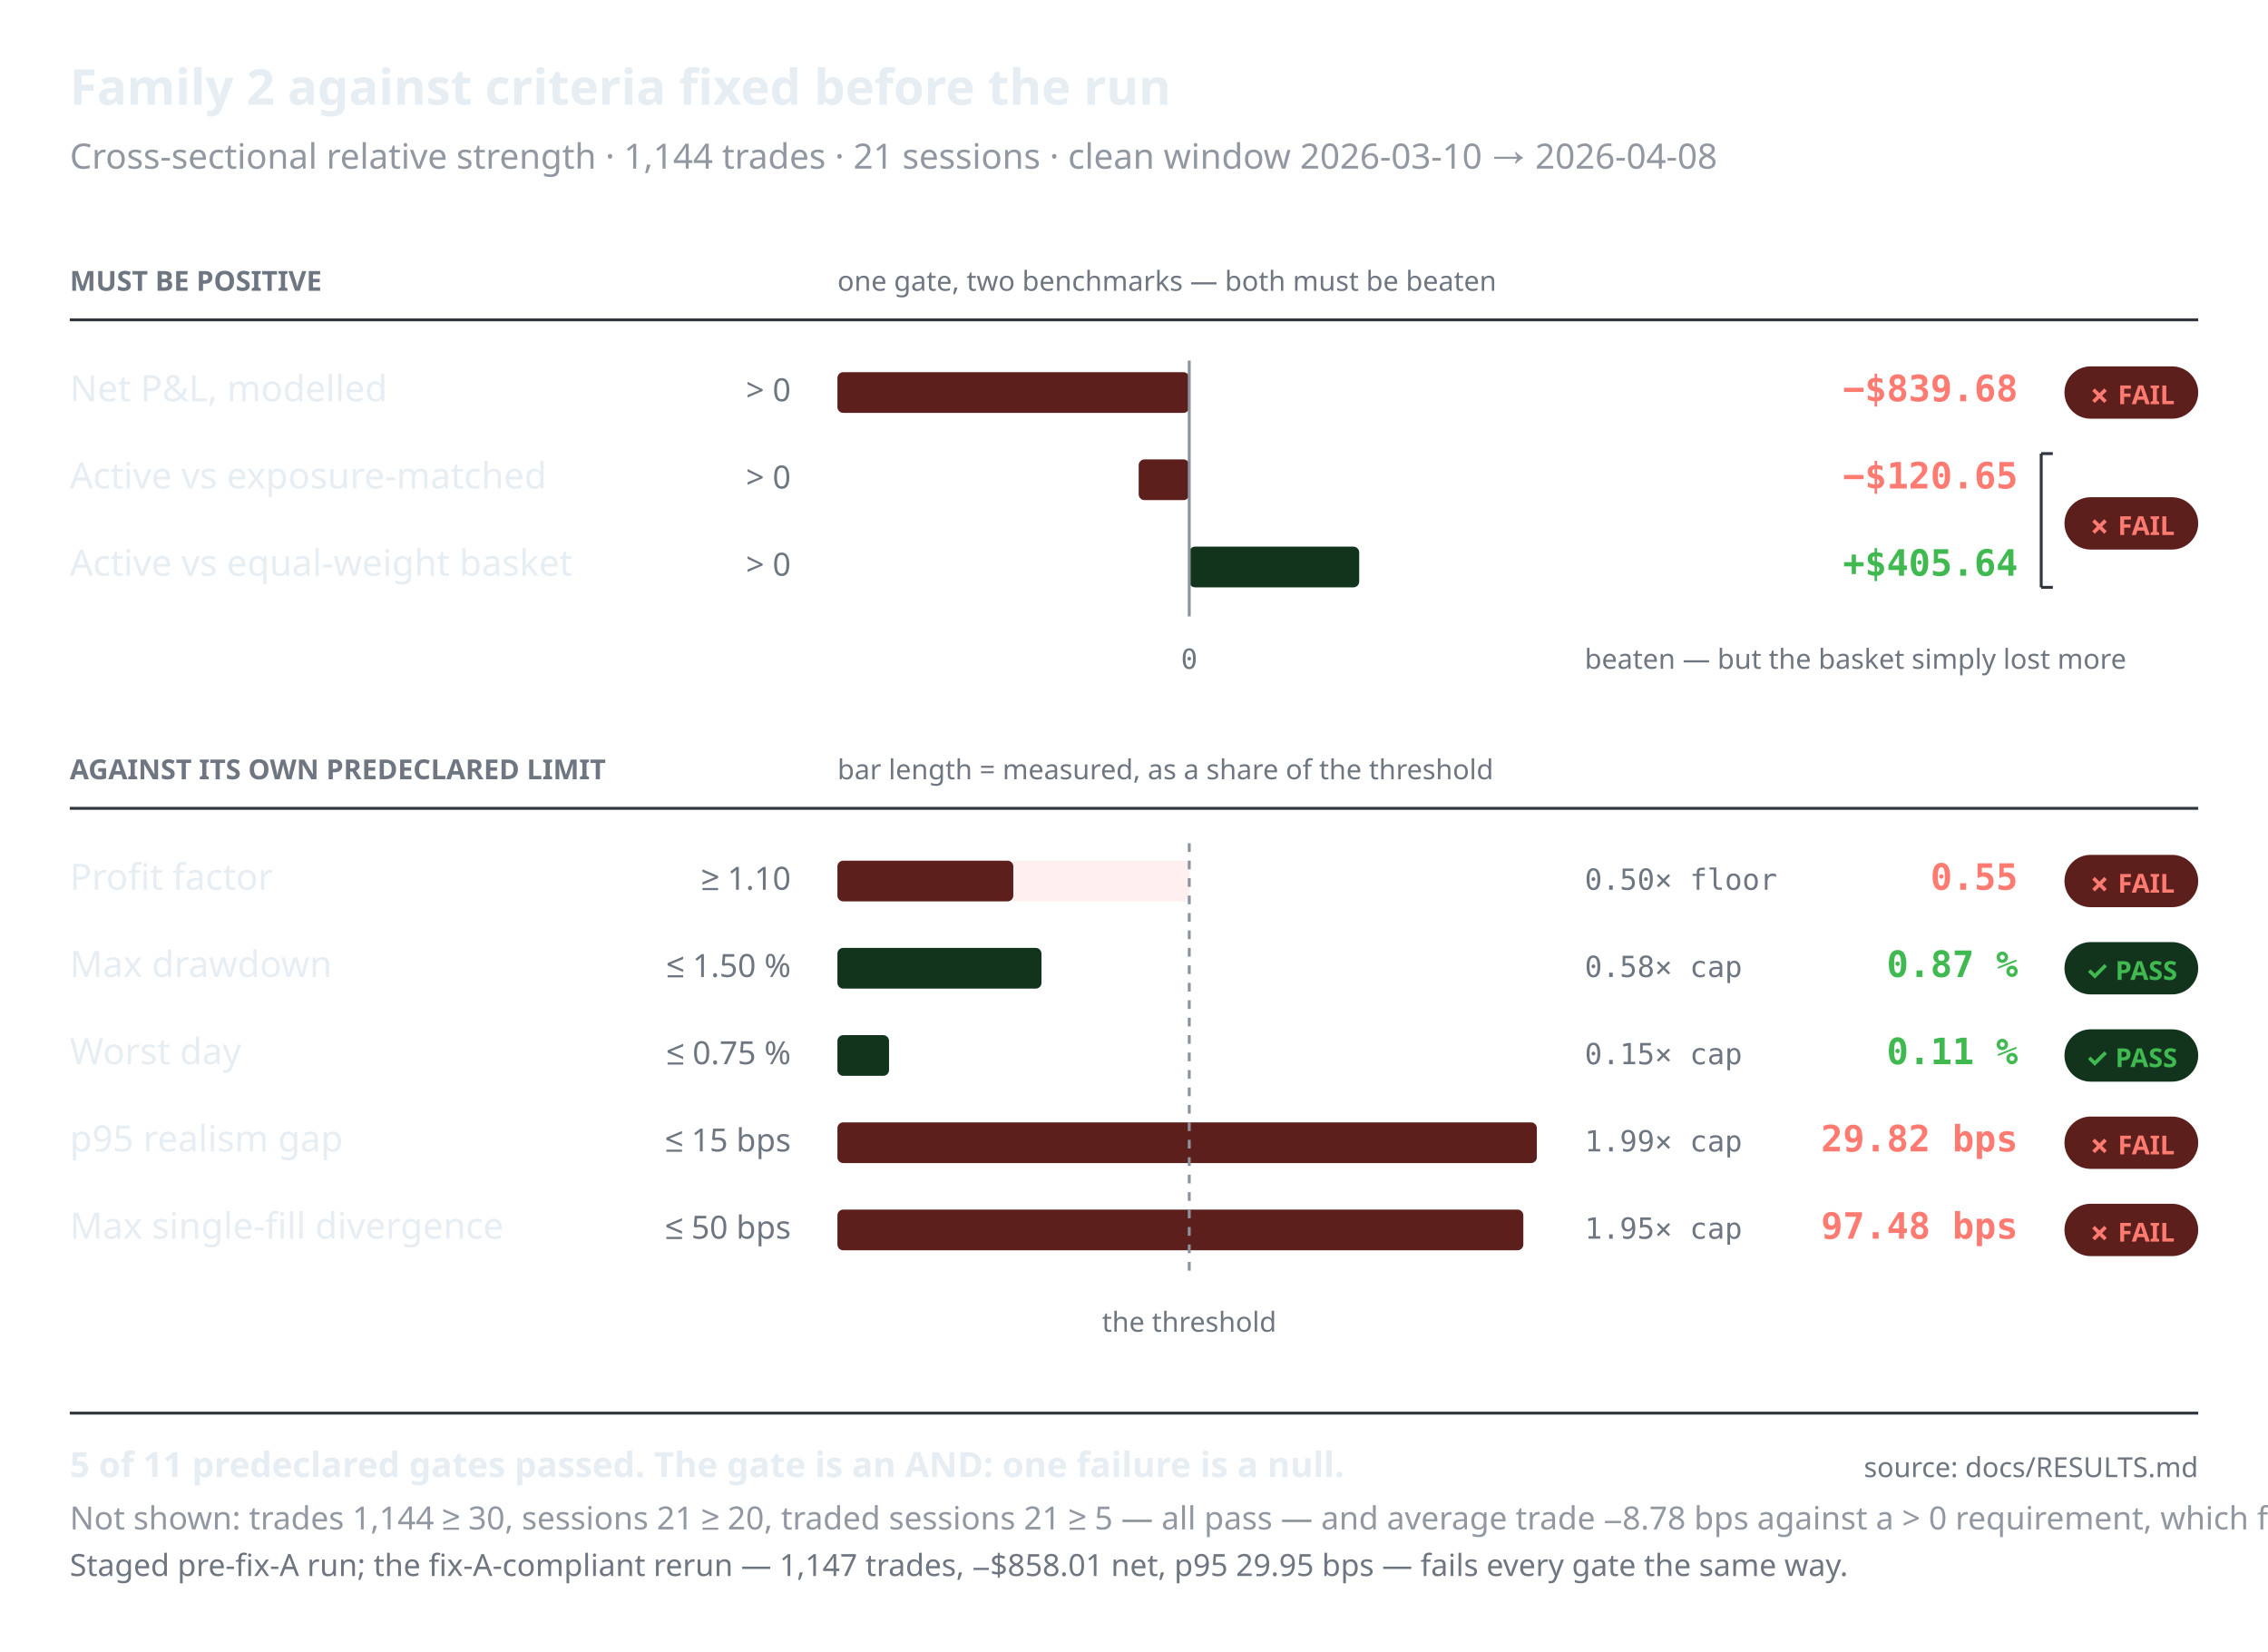
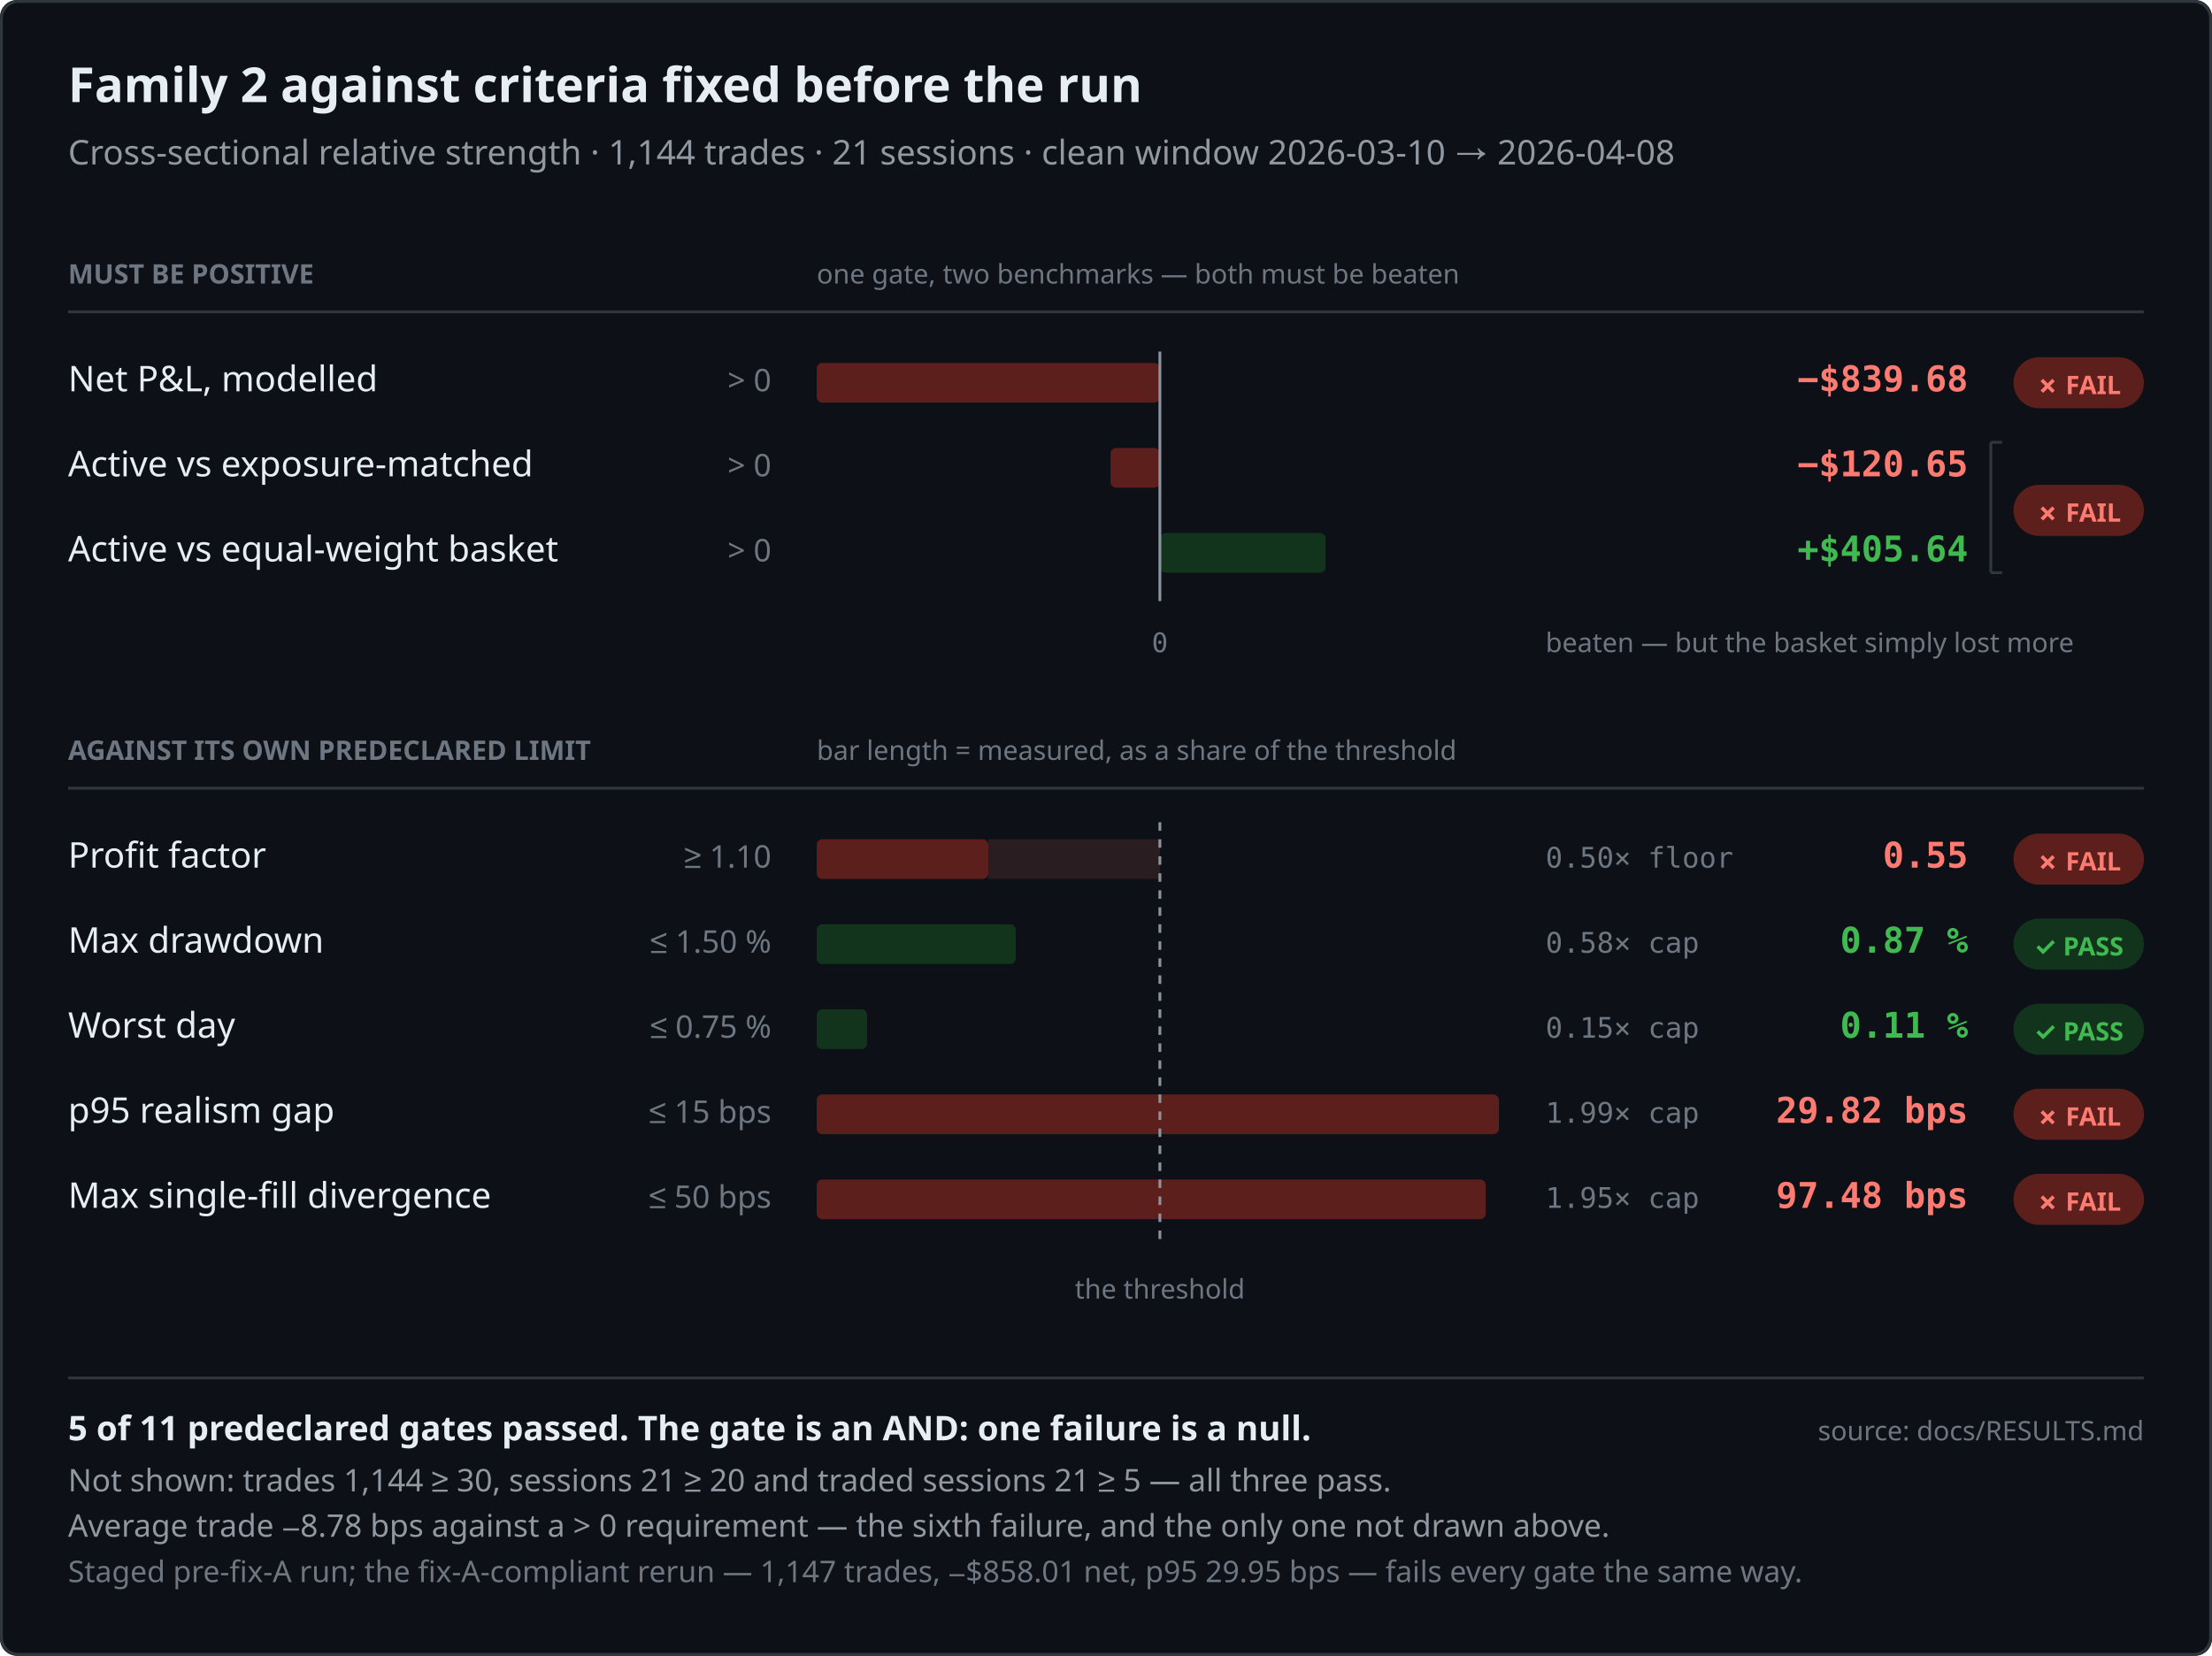
- <svg xmlns="http://www.w3.org/2000/svg" viewBox="0 0 780 568" width="780" height="568" role="img" aria-labelledby="figtitle figdesc">
+ <svg xmlns="http://www.w3.org/2000/svg" viewBox="0 0 780 584" width="780" height="584" role="img" aria-labelledby="figtitle figdesc">
+   <rect x="0" y="0" width="780" height="584" rx="6" fill="#0d1117" />
+   <rect x="0.5" y="0.5" width="779" height="583" rx="6" fill="none" stroke="#30363d" stroke-width="1" />
  <text x="24" y="36" font-family="-apple-system, BlinkMacSystemFont, 'Segoe UI', 'Noto Sans', Helvetica, Arial, sans-serif" font-size="17" font-weight="700" fill="#e6edf3" text-anchor="start">Family 2 against criteria fixed before the run</text>
  <text x="24" y="58" font-family="-apple-system, BlinkMacSystemFont, 'Segoe UI', 'Noto Sans', Helvetica, Arial, sans-serif" font-size="12" font-weight="400" fill="#9198a1" text-anchor="start">Cross-sectional relative strength · 1,144 trades · 21 sessions · clean window 2026-03-10 → 2026-04-08</text>
  <text x="24" y="100" font-family="-apple-system, BlinkMacSystemFont, 'Segoe UI', 'Noto Sans', Helvetica, Arial, sans-serif" font-size="9.5" font-weight="700" fill="#6e7681" text-anchor="start">MUST BE POSITIVE</text>
  <text x="288" y="100" font-family="-apple-system, BlinkMacSystemFont, 'Segoe UI', 'Noto Sans', Helvetica, Arial, sans-serif" font-size="9.5" font-weight="400" fill="#6e7681" text-anchor="start">one gate, two benchmarks — both must be beaten</text>
  <line x1="24" y1="110" x2="756" y2="110" stroke="#30363d" stroke-width="1" />
  <text x="24" y="138" font-family="-apple-system, BlinkMacSystemFont, 'Segoe UI', 'Noto Sans', Helvetica, Arial, sans-serif" font-size="12.5" font-weight="400" fill="#e6edf3" text-anchor="start">Net P&amp;L, modelled</text>
  <text x="272" y="138" font-family="-apple-system, BlinkMacSystemFont, 'Segoe UI', 'Noto Sans', Helvetica, Arial, sans-serif" font-size="11" font-weight="400" fill="#6e7681" text-anchor="end">&gt; 0</text>
  <rect x="288" y="128" width="121" height="14" rx="2" fill="#5c1f1c" />
  <text x="694" y="138" font-family="ui-monospace, SFMono-Regular, 'SF Mono', Menlo, Consolas, monospace" font-size="12.5" font-weight="700" fill="#ff7b72" text-anchor="end">−$839.68</text>
  <text x="24" y="168" font-family="-apple-system, BlinkMacSystemFont, 'Segoe UI', 'Noto Sans', Helvetica, Arial, sans-serif" font-size="12.5" font-weight="400" fill="#e6edf3" text-anchor="start">Active vs exposure-matched</text>
  <text x="272" y="168" font-family="-apple-system, BlinkMacSystemFont, 'Segoe UI', 'Noto Sans', Helvetica, Arial, sans-serif" font-size="11" font-weight="400" fill="#6e7681" text-anchor="end">&gt; 0</text>
  <rect x="391.61" y="158" width="17.39" height="14" rx="2" fill="#5c1f1c" />
  <text x="694" y="168" font-family="ui-monospace, SFMono-Regular, 'SF Mono', Menlo, Consolas, monospace" font-size="12.5" font-weight="700" fill="#ff7b72" text-anchor="end">−$120.65</text>
  <text x="24" y="198" font-family="-apple-system, BlinkMacSystemFont, 'Segoe UI', 'Noto Sans', Helvetica, Arial, sans-serif" font-size="12.5" font-weight="400" fill="#e6edf3" text-anchor="start">Active vs equal-weight basket</text>
  <text x="272" y="198" font-family="-apple-system, BlinkMacSystemFont, 'Segoe UI', 'Noto Sans', Helvetica, Arial, sans-serif" font-size="11" font-weight="400" fill="#6e7681" text-anchor="end">&gt; 0</text>
  <rect x="409" y="188" width="58.45" height="14" rx="2" fill="#12341c" />
  <text x="694" y="198" font-family="ui-monospace, SFMono-Regular, 'SF Mono', Menlo, Consolas, monospace" font-size="12.5" font-weight="700" fill="#3fb950" text-anchor="end">+$405.64</text>
  <rect x="710" y="126" width="46" height="18" rx="9" fill="#5c1f1c" />
  <text x="733" y="139" font-family="-apple-system, BlinkMacSystemFont, 'Segoe UI', 'Noto Sans', Helvetica, Arial, sans-serif" font-size="9" font-weight="700" fill="#ff7b72" text-anchor="middle">✗ FAIL</text>
  <line x1="702" y1="156" x2="702" y2="202" stroke="#30363d" stroke-width="1" />
  <line x1="702" y1="156" x2="706" y2="156" stroke="#30363d" stroke-width="1" />
  <line x1="702" y1="202" x2="706" y2="202" stroke="#30363d" stroke-width="1" />
  <rect x="710" y="171" width="46" height="18" rx="9" fill="#5c1f1c" />
  <text x="733" y="184" font-family="-apple-system, BlinkMacSystemFont, 'Segoe UI', 'Noto Sans', Helvetica, Arial, sans-serif" font-size="9" font-weight="700" fill="#ff7b72" text-anchor="middle">✗ FAIL</text>
  <line x1="409" y1="124" x2="409" y2="212" stroke="#8b949e" stroke-width="1" />
  <text x="409" y="230" font-family="ui-monospace, SFMono-Regular, 'SF Mono', Menlo, Consolas, monospace" font-size="9.5" font-weight="400" fill="#6e7681" text-anchor="middle">0</text>
  <text x="545" y="230" font-family="-apple-system, BlinkMacSystemFont, 'Segoe UI', 'Noto Sans', Helvetica, Arial, sans-serif" font-size="9.5" font-weight="400" fill="#6e7681" text-anchor="start">beaten — but the basket simply lost more</text>
  <text x="24" y="268" font-family="-apple-system, BlinkMacSystemFont, 'Segoe UI', 'Noto Sans', Helvetica, Arial, sans-serif" font-size="9.5" font-weight="700" fill="#6e7681" text-anchor="start">AGAINST ITS OWN PREDECLARED LIMIT</text>
  <text x="288" y="268" font-family="-apple-system, BlinkMacSystemFont, 'Segoe UI', 'Noto Sans', Helvetica, Arial, sans-serif" font-size="9.5" font-weight="400" fill="#6e7681" text-anchor="start">bar length = measured, as a share of the threshold</text>
  <line x1="24" y1="278" x2="756" y2="278" stroke="#30363d" stroke-width="1" />
  <text x="24" y="306" font-family="-apple-system, BlinkMacSystemFont, 'Segoe UI', 'Noto Sans', Helvetica, Arial, sans-serif" font-size="12.5" font-weight="400" fill="#e6edf3" text-anchor="start">Profit factor</text>
  <text x="272" y="306" font-family="-apple-system, BlinkMacSystemFont, 'Segoe UI', 'Noto Sans', Helvetica, Arial, sans-serif" font-size="11" font-weight="400" fill="#6e7681" text-anchor="end">≥ 1.10</text>
  <rect x="288" y="296" width="60.5" height="14" rx="2" fill="#5c1f1c" />
  <rect x="348.5" y="296" width="60.5" height="14" rx="0" fill="#ff7b72" opacity="0.12" />
  <text x="545" y="306" font-family="ui-monospace, SFMono-Regular, 'SF Mono', Menlo, Consolas, monospace" font-size="10" font-weight="400" fill="#6e7681" text-anchor="start">0.50× floor</text>
  <text x="694" y="306" font-family="ui-monospace, SFMono-Regular, 'SF Mono', Menlo, Consolas, monospace" font-size="12.5" font-weight="700" fill="#ff7b72" text-anchor="end">0.55</text>
  <rect x="710" y="294" width="46" height="18" rx="9" fill="#5c1f1c" />
  <text x="733" y="307" font-family="-apple-system, BlinkMacSystemFont, 'Segoe UI', 'Noto Sans', Helvetica, Arial, sans-serif" font-size="9" font-weight="700" fill="#ff7b72" text-anchor="middle">✗ FAIL</text>
  <text x="24" y="336" font-family="-apple-system, BlinkMacSystemFont, 'Segoe UI', 'Noto Sans', Helvetica, Arial, sans-serif" font-size="12.5" font-weight="400" fill="#e6edf3" text-anchor="start">Max drawdown</text>
  <text x="272" y="336" font-family="-apple-system, BlinkMacSystemFont, 'Segoe UI', 'Noto Sans', Helvetica, Arial, sans-serif" font-size="11" font-weight="400" fill="#6e7681" text-anchor="end">≤ 1.50 %</text>
  <rect x="288" y="326" width="70.18" height="14" rx="2" fill="#12341c" />
  <text x="545" y="336" font-family="ui-monospace, SFMono-Regular, 'SF Mono', Menlo, Consolas, monospace" font-size="10" font-weight="400" fill="#6e7681" text-anchor="start">0.58× cap</text>
  <text x="694" y="336" font-family="ui-monospace, SFMono-Regular, 'SF Mono', Menlo, Consolas, monospace" font-size="12.5" font-weight="700" fill="#3fb950" text-anchor="end">0.87 %</text>
  <rect x="710" y="324" width="46" height="18" rx="9" fill="#12341c" />
  <text x="733" y="337" font-family="-apple-system, BlinkMacSystemFont, 'Segoe UI', 'Noto Sans', Helvetica, Arial, sans-serif" font-size="9" font-weight="700" fill="#3fb950" text-anchor="middle">✓ PASS</text>
  <text x="24" y="366" font-family="-apple-system, BlinkMacSystemFont, 'Segoe UI', 'Noto Sans', Helvetica, Arial, sans-serif" font-size="12.5" font-weight="400" fill="#e6edf3" text-anchor="start">Worst day</text>
  <text x="272" y="366" font-family="-apple-system, BlinkMacSystemFont, 'Segoe UI', 'Noto Sans', Helvetica, Arial, sans-serif" font-size="11" font-weight="400" fill="#6e7681" text-anchor="end">≤ 0.75 %</text>
  <rect x="288" y="356" width="17.75" height="14" rx="2" fill="#12341c" />
  <text x="545" y="366" font-family="ui-monospace, SFMono-Regular, 'SF Mono', Menlo, Consolas, monospace" font-size="10" font-weight="400" fill="#6e7681" text-anchor="start">0.15× cap</text>
  <text x="694" y="366" font-family="ui-monospace, SFMono-Regular, 'SF Mono', Menlo, Consolas, monospace" font-size="12.5" font-weight="700" fill="#3fb950" text-anchor="end">0.11 %</text>
  <rect x="710" y="354" width="46" height="18" rx="9" fill="#12341c" />
  <text x="733" y="367" font-family="-apple-system, BlinkMacSystemFont, 'Segoe UI', 'Noto Sans', Helvetica, Arial, sans-serif" font-size="9" font-weight="700" fill="#3fb950" text-anchor="middle">✓ PASS</text>
  <text x="24" y="396" font-family="-apple-system, BlinkMacSystemFont, 'Segoe UI', 'Noto Sans', Helvetica, Arial, sans-serif" font-size="12.5" font-weight="400" fill="#e6edf3" text-anchor="start">p95 realism gap</text>
  <text x="272" y="396" font-family="-apple-system, BlinkMacSystemFont, 'Segoe UI', 'Noto Sans', Helvetica, Arial, sans-serif" font-size="11" font-weight="400" fill="#6e7681" text-anchor="end">≤ 15 bps</text>
  <rect x="288" y="386" width="240.55" height="14" rx="2" fill="#5c1f1c" />
  <text x="545" y="396" font-family="ui-monospace, SFMono-Regular, 'SF Mono', Menlo, Consolas, monospace" font-size="10" font-weight="400" fill="#6e7681" text-anchor="start">1.99× cap</text>
  <text x="694" y="396" font-family="ui-monospace, SFMono-Regular, 'SF Mono', Menlo, Consolas, monospace" font-size="12.5" font-weight="700" fill="#ff7b72" text-anchor="end">29.82 bps</text>
  <rect x="710" y="384" width="46" height="18" rx="9" fill="#5c1f1c" />
  <text x="733" y="397" font-family="-apple-system, BlinkMacSystemFont, 'Segoe UI', 'Noto Sans', Helvetica, Arial, sans-serif" font-size="9" font-weight="700" fill="#ff7b72" text-anchor="middle">✗ FAIL</text>
  <text x="24" y="426" font-family="-apple-system, BlinkMacSystemFont, 'Segoe UI', 'Noto Sans', Helvetica, Arial, sans-serif" font-size="12.5" font-weight="400" fill="#e6edf3" text-anchor="start">Max single-fill divergence</text>
  <text x="272" y="426" font-family="-apple-system, BlinkMacSystemFont, 'Segoe UI', 'Noto Sans', Helvetica, Arial, sans-serif" font-size="11" font-weight="400" fill="#6e7681" text-anchor="end">≤ 50 bps</text>
  <rect x="288" y="416" width="235.9" height="14" rx="2" fill="#5c1f1c" />
  <text x="545" y="426" font-family="ui-monospace, SFMono-Regular, 'SF Mono', Menlo, Consolas, monospace" font-size="10" font-weight="400" fill="#6e7681" text-anchor="start">1.95× cap</text>
  <text x="694" y="426" font-family="ui-monospace, SFMono-Regular, 'SF Mono', Menlo, Consolas, monospace" font-size="12.5" font-weight="700" fill="#ff7b72" text-anchor="end">97.48 bps</text>
  <rect x="710" y="414" width="46" height="18" rx="9" fill="#5c1f1c" />
  <text x="733" y="427" font-family="-apple-system, BlinkMacSystemFont, 'Segoe UI', 'Noto Sans', Helvetica, Arial, sans-serif" font-size="9" font-weight="700" fill="#ff7b72" text-anchor="middle">✗ FAIL</text>
  <line x1="409" y1="290" x2="409" y2="440" stroke="#8b949e" stroke-width="1" stroke-dasharray="3 3" />
  <text x="409" y="458" font-family="-apple-system, BlinkMacSystemFont, 'Segoe UI', 'Noto Sans', Helvetica, Arial, sans-serif" font-size="9.5" font-weight="400" fill="#6e7681" text-anchor="middle">the threshold</text>
  <line x1="24" y1="486" x2="756" y2="486" stroke="#30363d" stroke-width="1" />
  <text x="24" y="508" font-family="-apple-system, BlinkMacSystemFont, 'Segoe UI', 'Noto Sans', Helvetica, Arial, sans-serif" font-size="12" font-weight="600" fill="#e6edf3" text-anchor="start">5 of 11 predeclared gates passed. The gate is an AND: one failure is a null.</text>
  <text x="756" y="508" font-family="-apple-system, BlinkMacSystemFont, 'Segoe UI', 'Noto Sans', Helvetica, Arial, sans-serif" font-size="9.5" font-weight="400" fill="#6e7681" text-anchor="end">source: docs/RESULTS.md</text>
-   <text x="24" y="526" font-family="-apple-system, BlinkMacSystemFont, 'Segoe UI', 'Noto Sans', Helvetica, Arial, sans-serif" font-size="11" font-weight="400" fill="#9198a1" text-anchor="start">Not shown: trades 1,144 ≥ 30, sessions 21 ≥ 20, traded sessions 21 ≥ 5 — all pass — and average trade −8.78 bps against a &gt; 0 requirement, which fails.</text>
-   <text x="24" y="542" font-family="-apple-system, BlinkMacSystemFont, 'Segoe UI', 'Noto Sans', Helvetica, Arial, sans-serif" font-size="10.5" font-weight="400" fill="#6e7681" text-anchor="start">Staged pre-fix-A run; the fix-A-compliant rerun — 1,147 trades, −$858.01 net, p95 29.95 bps — fails every gate the same way.</text>
+   <text x="24" y="526" font-family="-apple-system, BlinkMacSystemFont, 'Segoe UI', 'Noto Sans', Helvetica, Arial, sans-serif" font-size="11" font-weight="400" fill="#9198a1" text-anchor="start">Not shown: trades 1,144 ≥ 30, sessions 21 ≥ 20 and traded sessions 21 ≥ 5 — all three pass.</text>
+   <text x="24" y="542" font-family="-apple-system, BlinkMacSystemFont, 'Segoe UI', 'Noto Sans', Helvetica, Arial, sans-serif" font-size="11" font-weight="400" fill="#9198a1" text-anchor="start">Average trade −8.78 bps against a &gt; 0 requirement — the sixth failure, and the only one not drawn above.</text>
+   <text x="24" y="558" font-family="-apple-system, BlinkMacSystemFont, 'Segoe UI', 'Noto Sans', Helvetica, Arial, sans-serif" font-size="10.5" font-weight="400" fill="#6e7681" text-anchor="start">Staged pre-fix-A run; the fix-A-compliant rerun — 1,147 trades, −$858.01 net, p95 29.95 bps — fails every gate the same way.</text>
</svg>
